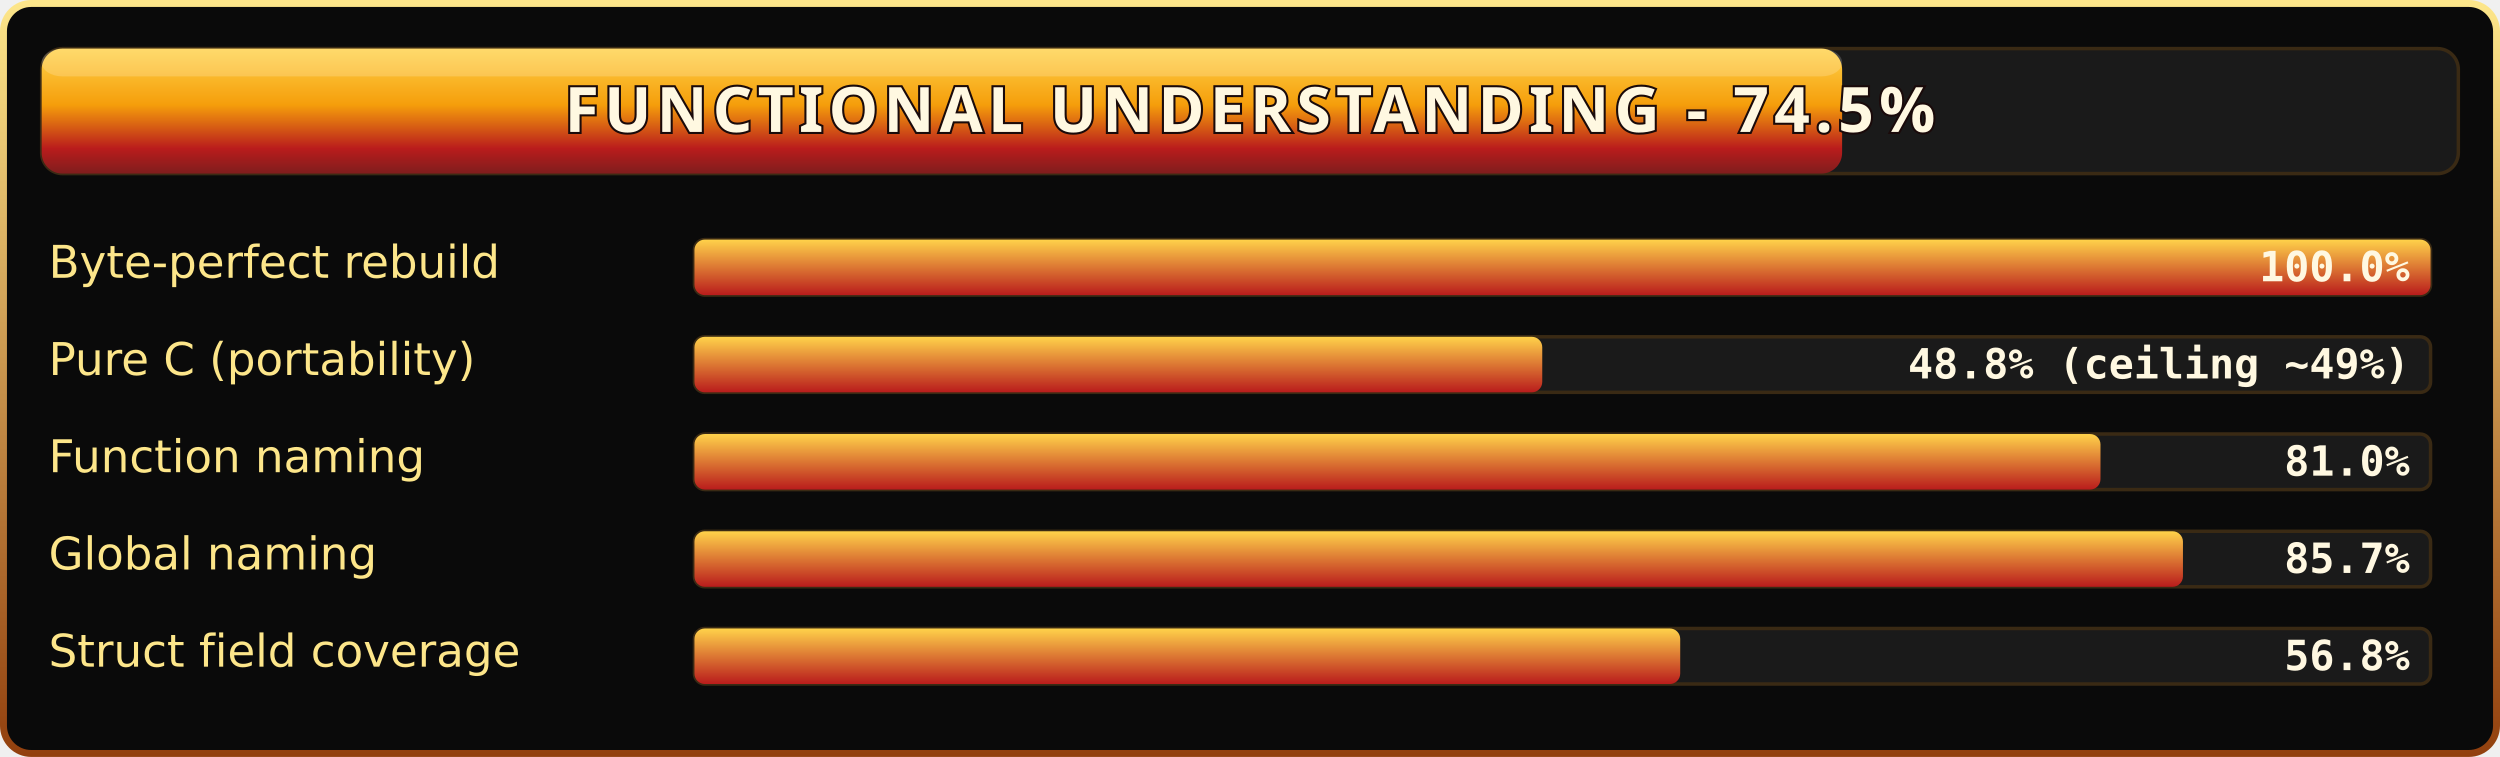
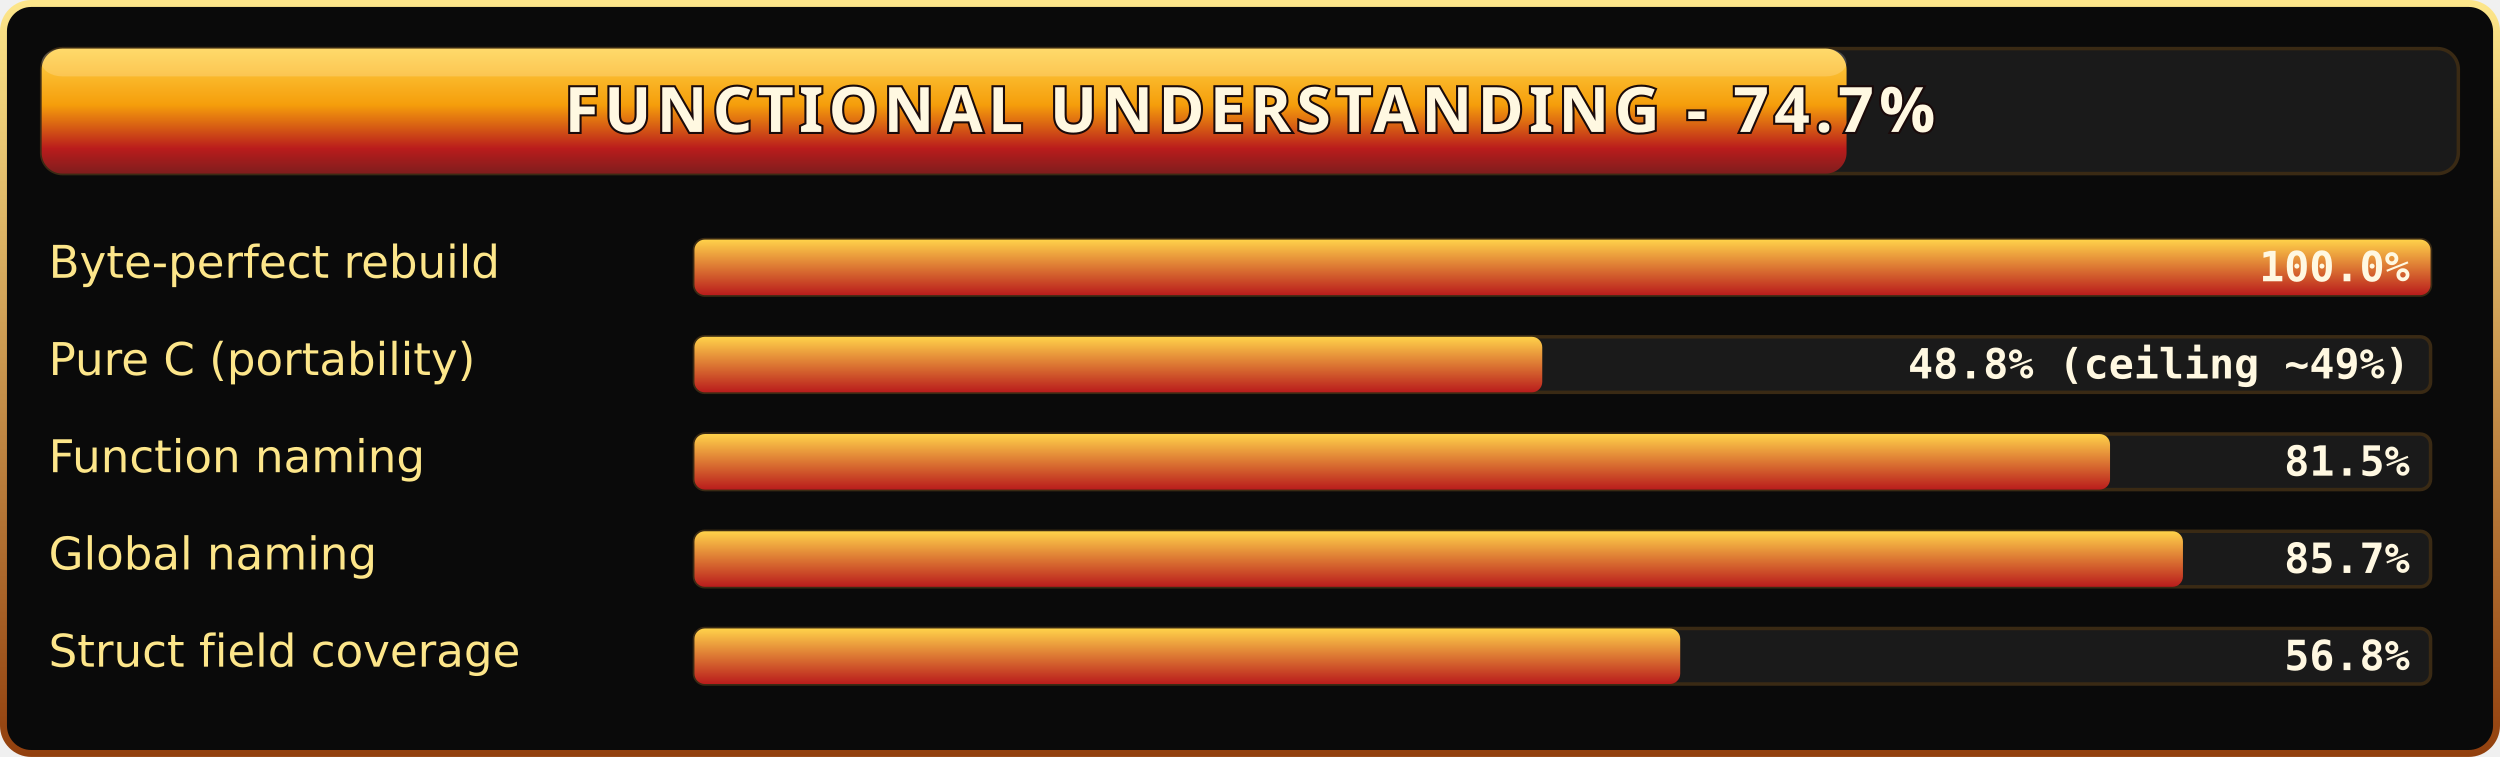
- <svg xmlns="http://www.w3.org/2000/svg" width="720" height="218" viewBox="0 0 720 218" role="img" aria-label="MK4 decomp progress 74.5%">
+ <svg xmlns="http://www.w3.org/2000/svg" width="720" height="218" viewBox="0 0 720 218" role="img" aria-label="MK4 decomp progress 74.7%">
  <defs>
    <linearGradient id="fillGrad" x1="0" y1="0" x2="0" y2="1">
      <stop offset="0%" stop-color="#ffd24a" />
      <stop offset="45%" stop-color="#f59e0b" />
      <stop offset="80%" stop-color="#b91c1c" />
      <stop offset="100%" stop-color="#7f1d1d" />
    </linearGradient>
    <linearGradient id="rowGrad" x1="0" y1="0" x2="0" y2="1">
      <stop offset="0%" stop-color="#ffd24a" />
      <stop offset="100%" stop-color="#b91c1c" />
    </linearGradient>
    <linearGradient id="borderGrad" x1="0" y1="0" x2="0" y2="1">
      <stop offset="0%" stop-color="#fde68a" />
      <stop offset="100%" stop-color="#92400e" />
    </linearGradient>
  </defs>
  <rect x="1" y="1" width="718" height="216" rx="8" ry="8" fill="#0a0a0a" stroke="url(#borderGrad)" stroke-width="2" />
  <rect x="12" y="14" width="696" height="36" rx="6" ry="6" fill="#1a1a1a" stroke="#3a2a14" stroke-width="1" />
-   <rect x="12" y="14" width="518.53" height="36" rx="6" ry="6" fill="url(#fillGrad)" />
-   <rect x="12" y="14" width="518.53" height="8" rx="6" ry="6" fill="#ffffff" opacity="0.18" />
-   <text x="360.0" y="38.0" font-family="Impact, 'Arial Black', sans-serif" font-size="18" font-weight="900" text-anchor="middle" fill="#fff8e1" stroke="#1a0a0a" stroke-width="1.2" paint-order="stroke fill" letter-spacing="1.5">FUNCTIONAL UNDERSTANDING - 74.5%</text>
+   <rect x="12" y="14" width="519.81" height="36" rx="6" ry="6" fill="url(#fillGrad)" />
+   <rect x="12" y="14" width="519.81" height="8" rx="6" ry="6" fill="#ffffff" opacity="0.18" />
+   <text x="360.0" y="38.0" font-family="Impact, 'Arial Black', sans-serif" font-size="18" font-weight="900" text-anchor="middle" fill="#fff8e1" stroke="#1a0a0a" stroke-width="1.2" paint-order="stroke fill" letter-spacing="1.5">FUNCTIONAL UNDERSTANDING - 74.7%</text>
  <text x="14" y="80" font-family="'DejaVu Sans', Verdana, sans-serif" font-size="13" fill="#fde68a">Byte-perfect rebuild</text>
  <rect x="200" y="69" width="500" height="16" rx="3" ry="3" fill="#1a1a1a" stroke="#3a2a14" stroke-width="1" />
  <rect x="200" y="69" width="500.00" height="16" rx="3" ry="3" fill="url(#rowGrad)" />
  <text x="694" y="81" font-family="'DejaVu Sans Mono', monospace" font-size="12" fill="#fff8e1" text-anchor="end" font-weight="bold">100.0%</text>
  <text x="14" y="108" font-family="'DejaVu Sans', Verdana, sans-serif" font-size="13" fill="#fde68a">Pure C (portability)</text>
  <rect x="200" y="97" width="500" height="16" rx="3" ry="3" fill="#1a1a1a" stroke="#3a2a14" stroke-width="1" />
  <rect x="200" y="97" width="244.17" height="16" rx="3" ry="3" fill="url(#rowGrad)" />
  <text x="694" y="109" font-family="'DejaVu Sans Mono', monospace" font-size="12" fill="#fff8e1" text-anchor="end" font-weight="bold">48.8% (ceiling ~49%)</text>
  <text x="14" y="136" font-family="'DejaVu Sans', Verdana, sans-serif" font-size="13" fill="#fde68a">Function naming</text>
  <rect x="200" y="125" width="500" height="16" rx="3" ry="3" fill="#1a1a1a" stroke="#3a2a14" stroke-width="1" />
-   <rect x="200" y="125" width="404.94" height="16" rx="3" ry="3" fill="url(#rowGrad)" />
-   <text x="694" y="137" font-family="'DejaVu Sans Mono', monospace" font-size="12" fill="#fff8e1" text-anchor="end" font-weight="bold">81.0%</text>
+   <rect x="200" y="125" width="407.69" height="16" rx="3" ry="3" fill="url(#rowGrad)" />
+   <text x="694" y="137" font-family="'DejaVu Sans Mono', monospace" font-size="12" fill="#fff8e1" text-anchor="end" font-weight="bold">81.5%</text>
  <text x="14" y="164" font-family="'DejaVu Sans', Verdana, sans-serif" font-size="13" fill="#fde68a">Global naming</text>
  <rect x="200" y="153" width="500" height="16" rx="3" ry="3" fill="#1a1a1a" stroke="#3a2a14" stroke-width="1" />
  <rect x="200" y="153" width="428.69" height="16" rx="3" ry="3" fill="url(#rowGrad)" />
  <text x="694" y="165" font-family="'DejaVu Sans Mono', monospace" font-size="12" fill="#fff8e1" text-anchor="end" font-weight="bold">85.7%</text>
  <text x="14" y="192" font-family="'DejaVu Sans', Verdana, sans-serif" font-size="13" fill="#fde68a">Struct field coverage</text>
  <rect x="200" y="181" width="500" height="16" rx="3" ry="3" fill="#1a1a1a" stroke="#3a2a14" stroke-width="1" />
  <rect x="200" y="181" width="283.90" height="16" rx="3" ry="3" fill="url(#rowGrad)" />
  <text x="694" y="193" font-family="'DejaVu Sans Mono', monospace" font-size="12" fill="#fff8e1" text-anchor="end" font-weight="bold">56.8%</text>
</svg>
